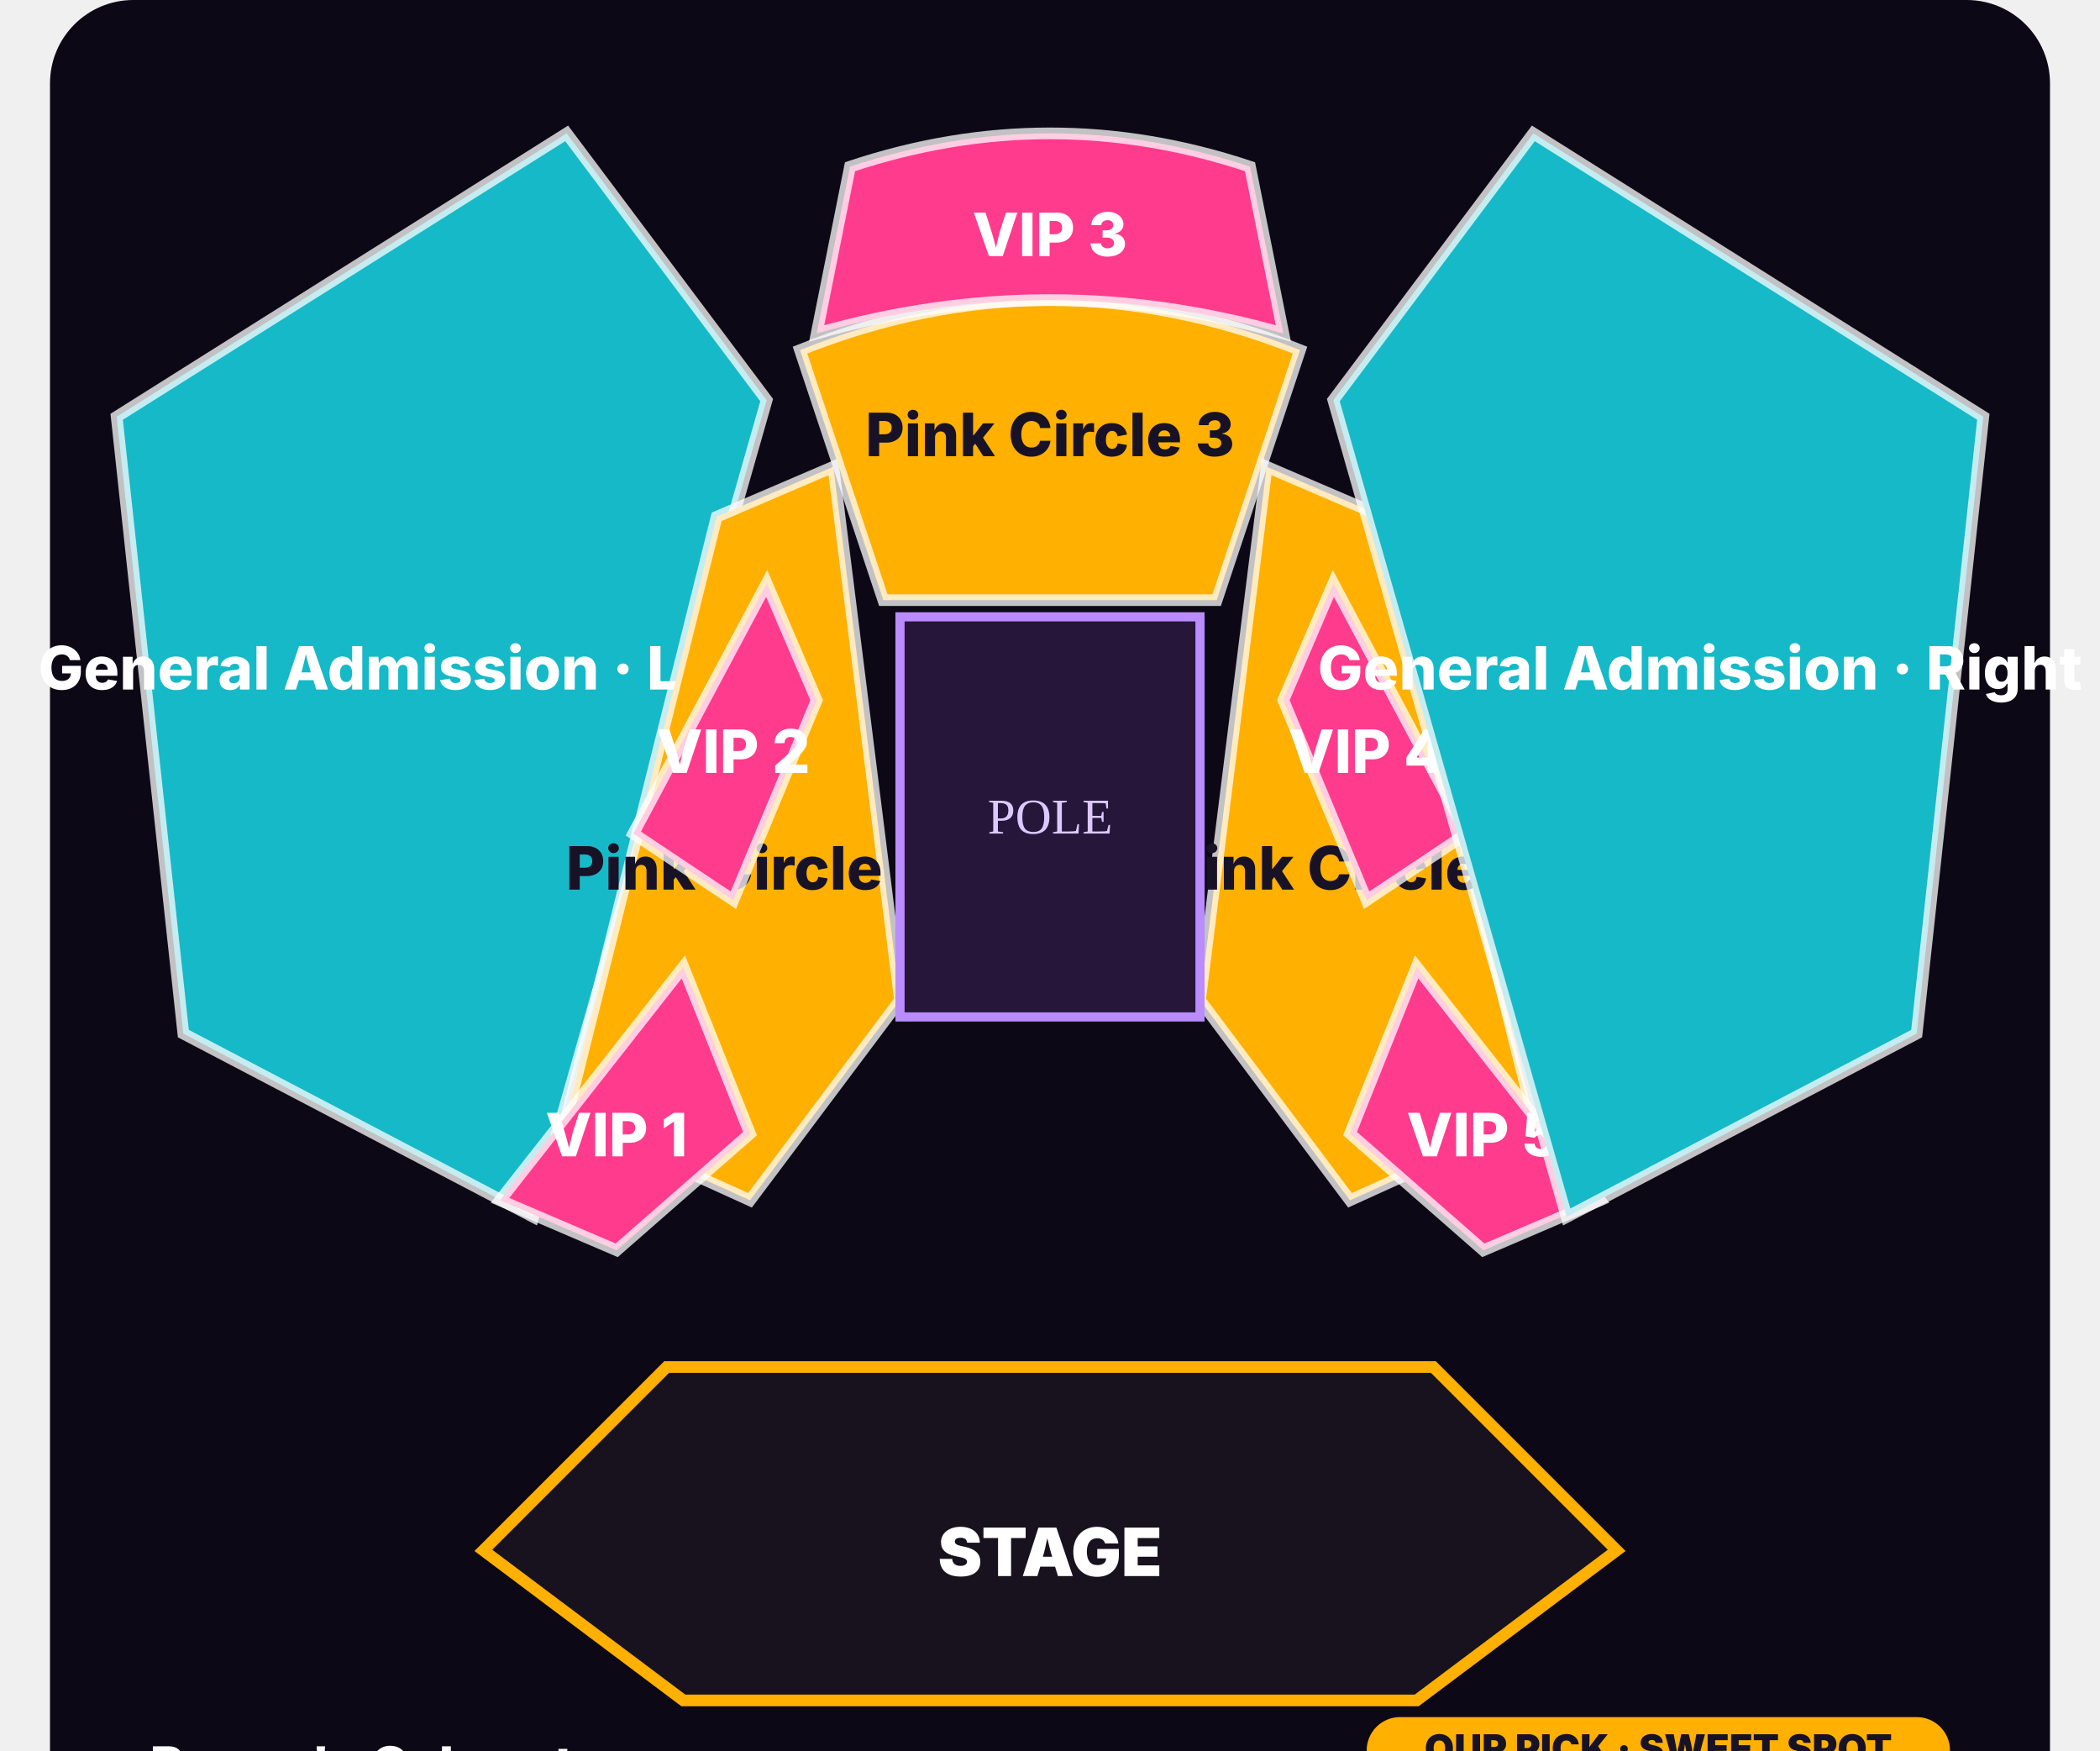
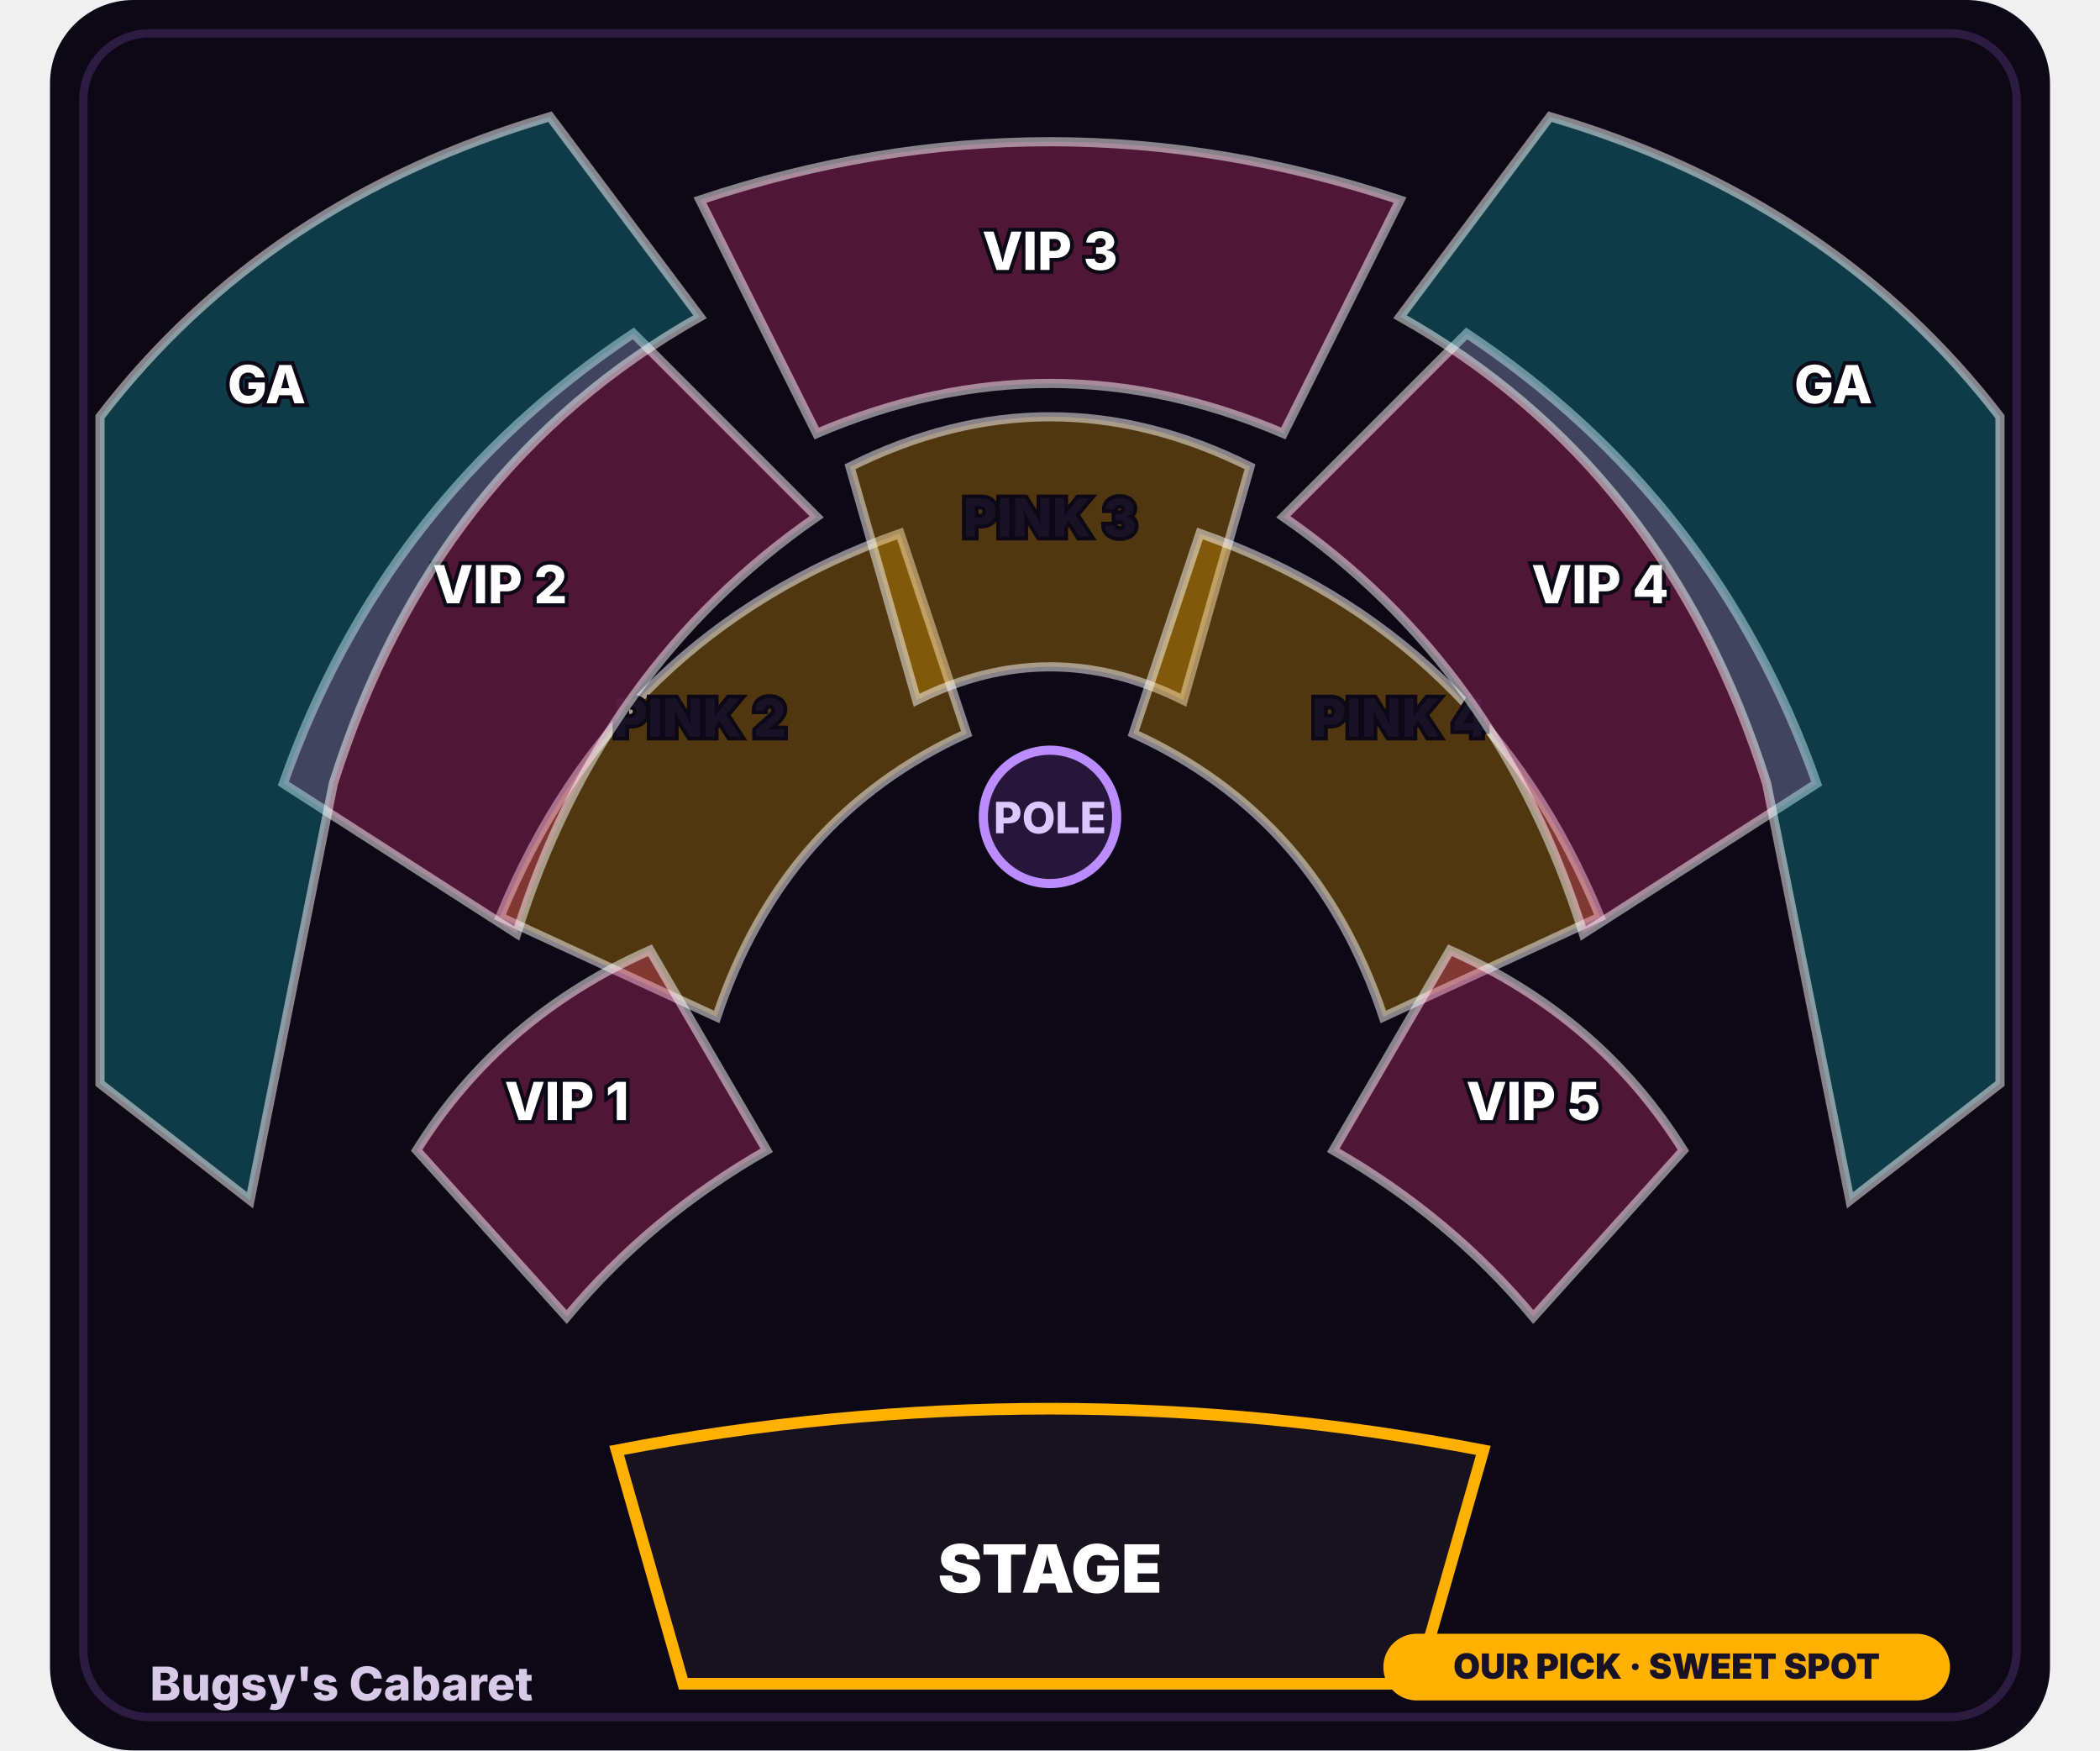
<svg xmlns="http://www.w3.org/2000/svg" width="1200" height="1000" viewBox="0 0 120 105">
-   <rect width="120" height="110" rx="5" fill="#0d0815" />
-   <text x="6" y="107" fill="#fff" font-family="Inter,Arial" font-size="3.1" font-weight="800">Bugsy's Cabaret</text>
-   <clipPath id="c-ga-left">
-     <path d="M4 25 L31 8 L43 24 L29 73 L8 62 Z" />
-   </clipPath>
-   <path d="M4 25 L31 8 L43 24 L29 73 L8 62 Z" fill="#16b9c8" stroke="rgba(255,255,255,.75)" stroke-width=".7" />
-   <text x="21" y="40" text-anchor="middle" dominant-baseline="middle" fill="#fff" font-family="Inter,Arial" font-size="3.6" font-weight="800">General Admission · Left</text>
-   <clipPath id="c-pink2">
-     <path d="M31 67 L42 72 L51 60 L47 28 L40 31 Z" />
-   </clipPath>
-   <path d="M31 67 L42 72 L51 60 L47 28 L40 31 Z" fill="#ffb000" stroke="rgba(255,255,255,.75)" stroke-width=".7" />
-   <text x="42" y="52" text-anchor="middle" dominant-baseline="middle" fill="#171225" font-family="Inter,Arial" font-size="3.6" font-weight="800">Pink Circle 2</text>
-   <clipPath id="c-vip1">
-     <path d="M27 72 L34 75 L42 68 L38 58 Z" />
-   </clipPath>
-   <path d="M27 72 L34 75 L42 68 L38 58 Z" fill="#ff3b8d" stroke="rgba(255,255,255,.75)" stroke-width=".7" />
-   <text x="34" y="68" text-anchor="middle" dominant-baseline="middle" fill="#fff" font-family="Inter,Arial" font-size="3.6" font-weight="800">VIP 1</text>
-   <clipPath id="c-vip2">
-     <path d="M35 50 L41 54 L46 42 L43 35 Z" />
-   </clipPath>
-   <path d="M35 50 L41 54 L46 42 L43 35 Z" fill="#ff3b8d" stroke="rgba(255,255,255,.75)" stroke-width=".7" />
-   <text x="41" y="45" text-anchor="middle" dominant-baseline="middle" fill="#fff" font-family="Inter,Arial" font-size="3.6" font-weight="800">VIP 2</text>
-   <clipPath id="c-pink3">
-     <path d="M45 21 Q60 15 75 21 L70 36 H50 Z" />
-   </clipPath>
-   <path d="M45 21 Q60 15 75 21 L70 36 H50 Z" fill="#ffb000" stroke="rgba(255,255,255,.75)" stroke-width=".7" />
-   <text x="60" y="26" text-anchor="middle" dominant-baseline="middle" fill="#171225" font-family="Inter,Arial" font-size="3.6" font-weight="800">Pink Circle 3</text>
-   <clipPath id="c-vip3">
-     <path d="M48 10 Q60 6 72 10 L74 20 Q60 16 46 20 Z" />
-   </clipPath>
-   <path d="M48 10 Q60 6 72 10 L74 20 Q60 16 46 20 Z" fill="#ff3b8d" stroke="rgba(255,255,255,.75)" stroke-width=".7" />
-   <text x="60" y="14" text-anchor="middle" dominant-baseline="middle" fill="#fff" font-family="Inter,Arial" font-size="3.6" font-weight="800">VIP 3</text>
-   <clipPath id="c-pink4">
-     <path d="M69 60 L78 72 L89 67 L80 31 L73 28 Z" />
-   </clipPath>
-   <path d="M69 60 L78 72 L89 67 L80 31 L73 28 Z" fill="#ffb000" stroke="rgba(255,255,255,.75)" stroke-width=".7" />
-   <text x="78" y="52" text-anchor="middle" dominant-baseline="middle" fill="#171225" font-family="Inter,Arial" font-size="3.6" font-weight="800">Pink Circle 4</text>
-   <clipPath id="c-vip4">
-     <path d="M74 42 L79 54 L85 50 L77 35 Z" />
-   </clipPath>
-   <path d="M74 42 L79 54 L85 50 L77 35 Z" fill="#ff3b8d" stroke="rgba(255,255,255,.75)" stroke-width=".7" />
-   <text x="79" y="45" text-anchor="middle" dominant-baseline="middle" fill="#fff" font-family="Inter,Arial" font-size="3.6" font-weight="800">VIP 4</text>
-   <clipPath id="c-vip5">
-     <path d="M78 68 L86 75 L93 72 L82 58 Z" />
-   </clipPath>
-   <path d="M78 68 L86 75 L93 72 L82 58 Z" fill="#ff3b8d" stroke="rgba(255,255,255,.75)" stroke-width=".7" />
-   <text x="86" y="68" text-anchor="middle" dominant-baseline="middle" fill="#fff" font-family="Inter,Arial" font-size="3.6" font-weight="800">VIP 5</text>
-   <clipPath id="c-ga-right">
-     <path d="M116 25 L89 8 L77 24 L91 73 L112 62 Z" />
-   </clipPath>
-   <path d="M116 25 L89 8 L77 24 L91 73 L112 62 Z" fill="#16b9c8" stroke="rgba(255,255,255,.75)" stroke-width=".7" />
-   <text x="99" y="40" text-anchor="middle" dominant-baseline="middle" fill="#fff" font-family="Inter,Arial" font-size="3.6" font-weight="800">General Admission · Right</text>
-   <path d="M51 37 H69 V61 H51 Z" fill="#25163a" stroke="#ba8cff" stroke-width=".55" />
-   <text x="60" y="50" text-anchor="middle" fill="#dcc8ff" font-size="3">POLE</text>
-   <path d="M37 82 L83 82 L94 93 L82 102 H38 L26 93 Z" fill="#17121e" stroke="#ffb000" stroke-width=".7" />
-   <text x="60" y="93" text-anchor="middle" dominant-baseline="middle" fill="#fff" font-family="Inter,Arial" font-size="4" font-weight="900">STAGE</text>
-   <rect x="79" y="103" width="35" height="4" rx="2" fill="#ffb000" />
-   <text x="96.5" y="105.7" text-anchor="middle" fill="#171225" font-family="Inter,Arial" font-size="2.3" font-weight="900">OUR PICK · SWEET SPOT</text>
+   <rect width="120" height="105" rx="5" fill="#0d0815" />
+   <rect x="2" y="2" width="116" height="101" rx="4" fill="none" stroke="#2d1c42" stroke-width=".5" />
+   <defs>
+     <clipPath id="clip-pink2">
+       <path d="M27 55 Q34 38 51 32 L55 44 Q44 49 40 61 Z" />
+     </clipPath>
+     <clipPath id="clip-pink3">
+       <path d="M48 28 Q60 22 72 28 L68 42 Q60 38 52 42 Z" />
+     </clipPath>
+     <clipPath id="clip-pink4">
+       <path d="M69 32 Q86 38 93 55 L80 61 Q76 49 65 44 Z" />
+     </clipPath>
+     <clipPath id="clip-vip1">
+       <path d="M22 69 Q27 61 36 57 L43 69 Q36 73 31 79 Z" />
+     </clipPath>
+     <clipPath id="clip-vip2">
+       <path d="M14 47 Q20 30 35 20 L46 31 Q33 40 28 56 Z" />
+     </clipPath>
+     <clipPath id="clip-vip3">
+       <path d="M39 12 Q60 5 81 12 L74 26 Q60 20 46 26 Z" />
+     </clipPath>
+     <clipPath id="clip-vip4">
+       <path d="M74 31 L85 20 Q100 30 106 47 L92 56 Q87 40 74 31 Z" />
+     </clipPath>
+     <clipPath id="clip-vip5">
+       <path d="M84 57 Q93 61 98 69 L89 79 Q84 73 77 69 Z" />
+     </clipPath>
+     <clipPath id="clip-ga-left">
+       <path d="M3 25 Q13 12 30 7 L39 19 Q23 28 17 47 L12 72 L3 65 Z" />
+     </clipPath>
+     <clipPath id="clip-ga-right">
+       <path d="M117 25 Q107 12 90 7 L81 19 Q97 28 103 47 L108 72 L117 65 Z" />
+     </clipPath>
+   </defs>
+   <path d="M27 55 Q34 38 51 32 L55 44 Q44 49 40 61 Z" fill="#ffb000" fill-opacity=".28" stroke="rgba(255,255,255,.5)" stroke-width=".55" />
+   <text x="39" y="43" text-anchor="middle" dominant-baseline="middle" fill="#171225" stroke="#0d0815" stroke-width=".45" paint-order="stroke" font-family="Inter,Arial" font-size="3.15" font-weight="800">PINK 2</text>
+   <path d="M48 28 Q60 22 72 28 L68 42 Q60 38 52 42 Z" fill="#ffb000" fill-opacity=".28" stroke="rgba(255,255,255,.5)" stroke-width=".55" />
+   <text x="60" y="31" text-anchor="middle" dominant-baseline="middle" fill="#171225" stroke="#0d0815" stroke-width=".45" paint-order="stroke" font-family="Inter,Arial" font-size="3.15" font-weight="800">PINK 3</text>
+   <path d="M69 32 Q86 38 93 55 L80 61 Q76 49 65 44 Z" fill="#ffb000" fill-opacity=".28" stroke="rgba(255,255,255,.5)" stroke-width=".55" />
+   <text x="81" y="43" text-anchor="middle" dominant-baseline="middle" fill="#171225" stroke="#0d0815" stroke-width=".45" paint-order="stroke" font-family="Inter,Arial" font-size="3.15" font-weight="800">PINK 4</text>
+   <path d="M22 69 Q27 61 36 57 L43 69 Q36 73 31 79 Z" fill="#ff3b8d" fill-opacity=".28" stroke="rgba(255,255,255,.5)" stroke-width=".55" />
+   <text x="31" y="66" text-anchor="middle" dominant-baseline="middle" fill="#fff" stroke="#0d0815" stroke-width=".45" paint-order="stroke" font-family="Inter,Arial" font-size="3.15" font-weight="800">VIP 1</text>
+   <path d="M14 47 Q20 30 35 20 L46 31 Q33 40 28 56 Z" fill="#ff3b8d" fill-opacity=".28" stroke="rgba(255,255,255,.5)" stroke-width=".55" />
+   <text x="27" y="35" text-anchor="middle" dominant-baseline="middle" fill="#fff" stroke="#0d0815" stroke-width=".45" paint-order="stroke" font-family="Inter,Arial" font-size="3.15" font-weight="800">VIP 2</text>
+   <path d="M39 12 Q60 5 81 12 L74 26 Q60 20 46 26 Z" fill="#ff3b8d" fill-opacity=".28" stroke="rgba(255,255,255,.5)" stroke-width=".55" />
+   <text x="60" y="15" text-anchor="middle" dominant-baseline="middle" fill="#fff" stroke="#0d0815" stroke-width=".45" paint-order="stroke" font-family="Inter,Arial" font-size="3.15" font-weight="800">VIP 3</text>
+   <path d="M74 31 L85 20 Q100 30 106 47 L92 56 Q87 40 74 31 Z" fill="#ff3b8d" fill-opacity=".28" stroke="rgba(255,255,255,.5)" stroke-width=".55" />
+   <text x="93" y="35" text-anchor="middle" dominant-baseline="middle" fill="#fff" stroke="#0d0815" stroke-width=".45" paint-order="stroke" font-family="Inter,Arial" font-size="3.15" font-weight="800">VIP 4</text>
+   <path d="M84 57 Q93 61 98 69 L89 79 Q84 73 77 69 Z" fill="#ff3b8d" fill-opacity=".28" stroke="rgba(255,255,255,.5)" stroke-width=".55" />
+   <text x="89" y="66" text-anchor="middle" dominant-baseline="middle" fill="#fff" stroke="#0d0815" stroke-width=".45" paint-order="stroke" font-family="Inter,Arial" font-size="3.15" font-weight="800">VIP 5</text>
+   <path d="M3 25 Q13 12 30 7 L39 19 Q23 28 17 47 L12 72 L3 65 Z" fill="#16b9c8" fill-opacity=".28" stroke="rgba(255,255,255,.5)" stroke-width=".55" />
+   <text x="13" y="23" text-anchor="middle" dominant-baseline="middle" fill="#fff" stroke="#0d0815" stroke-width=".45" paint-order="stroke" font-family="Inter,Arial" font-size="3.15" font-weight="800">GA</text>
+   <path d="M117 25 Q107 12 90 7 L81 19 Q97 28 103 47 L108 72 L117 65 Z" fill="#16b9c8" fill-opacity=".28" stroke="rgba(255,255,255,.5)" stroke-width=".55" />
+   <text x="107" y="23" text-anchor="middle" dominant-baseline="middle" fill="#fff" stroke="#0d0815" stroke-width=".45" paint-order="stroke" font-family="Inter,Arial" font-size="3.15" font-weight="800">GA</text>
+   <path d="M56 49 A4 4 0 1 0 64 49 A4 4 0 1 0 56 49" fill="#25163a" stroke="#ba8cff" stroke-width=".55" />
+   <text x="60" y="49" text-anchor="middle" dominant-baseline="middle" fill="#dcc8ff" font-family="Inter,Arial" font-size="2.6" font-weight="800">POLE</text>
+   <path d="M34 87 Q60 82 86 87 L82 101 H38 Z" fill="#17121e" stroke="#ffb000" stroke-width=".7" />
+   <text x="60" y="94" text-anchor="middle" dominant-baseline="middle" fill="#fff" font-family="Inter,Arial" font-size="4" font-weight="900">STAGE</text>
+   <text x="6" y="102" fill="#d9c9e8" font-family="Inter,Arial" font-size="2.8" font-weight="800">Bugsy's Cabaret</text>
+   <rect x="80" y="98" width="34" height="4" rx="2" fill="#ffb000" />
+   <text x="97" y="100.7" text-anchor="middle" fill="#171225" font-family="Inter,Arial" font-size="2.1" font-weight="900">OUR PICK · SWEET SPOT</text>
</svg>
